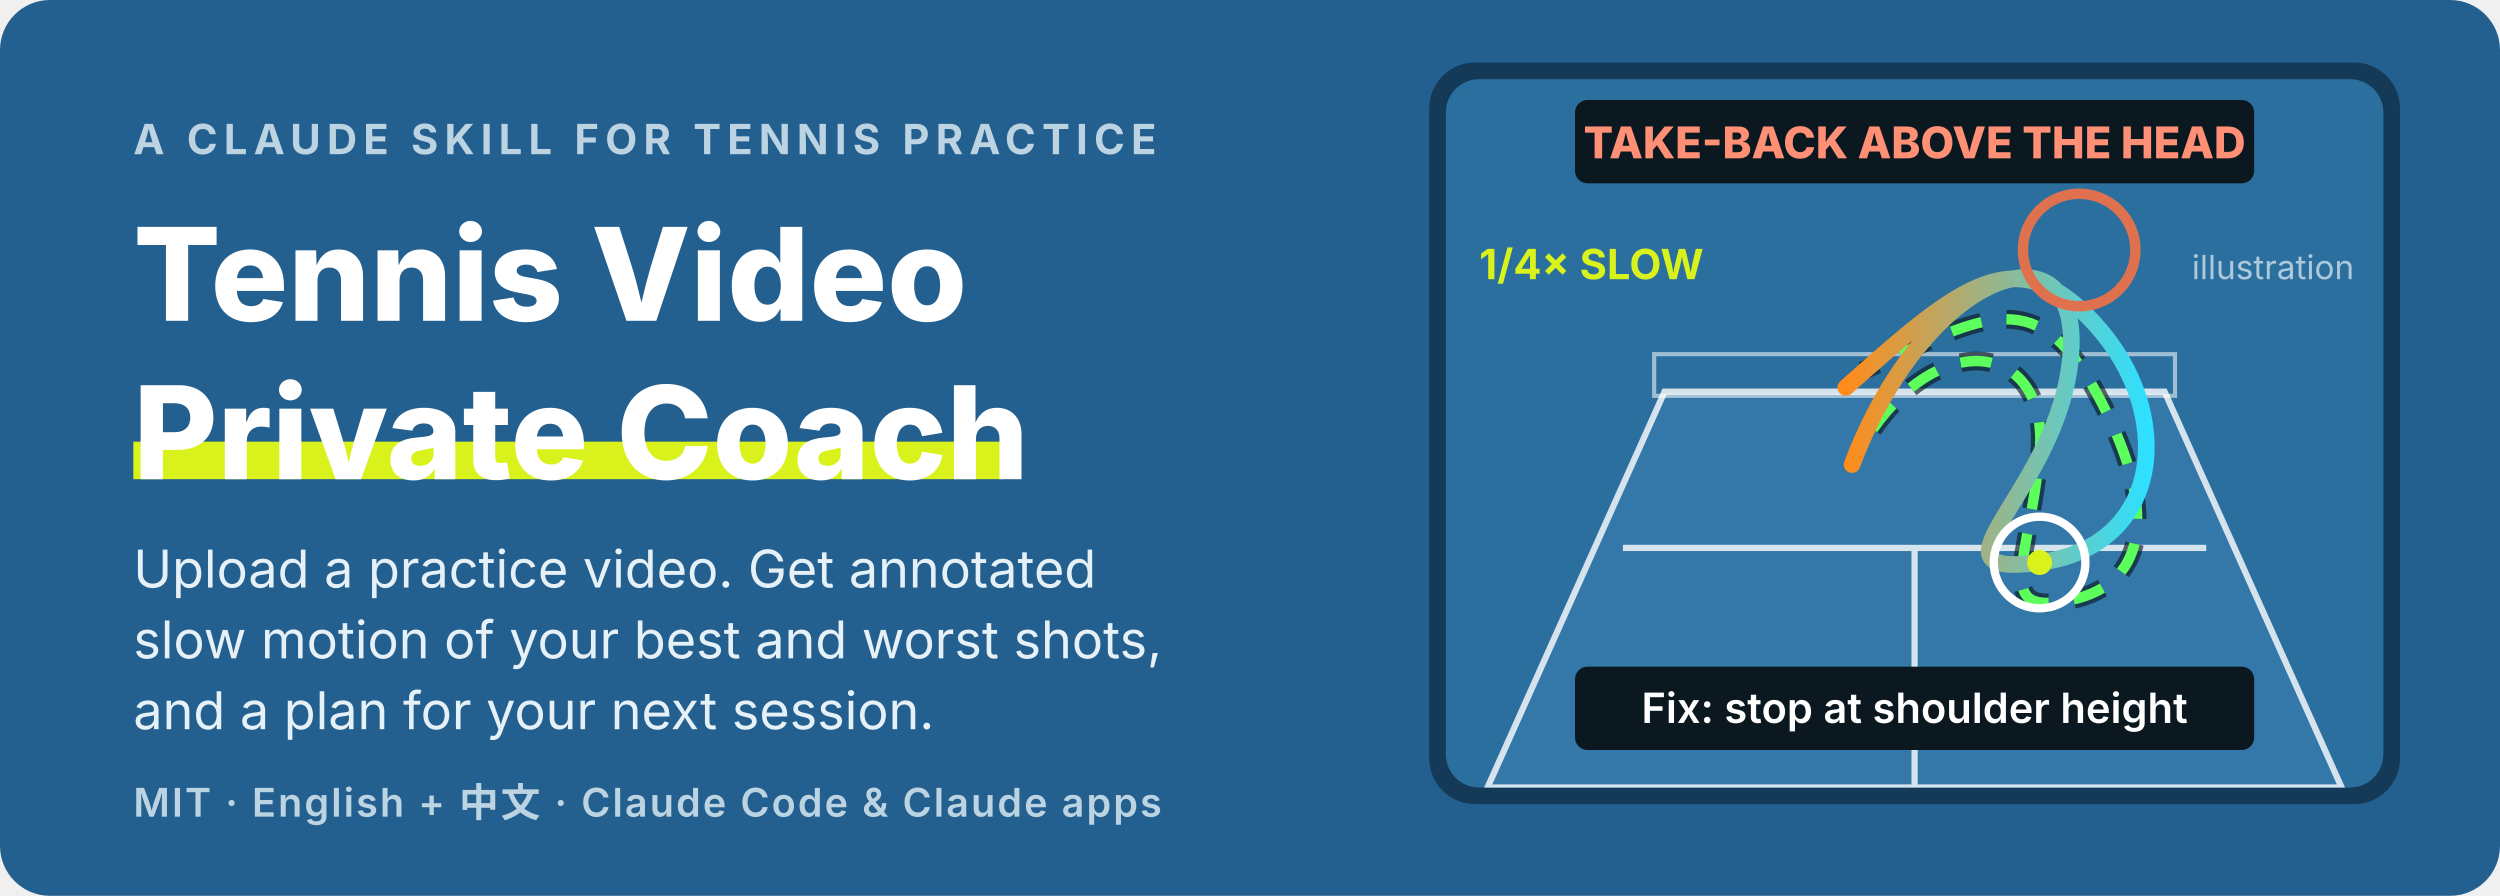
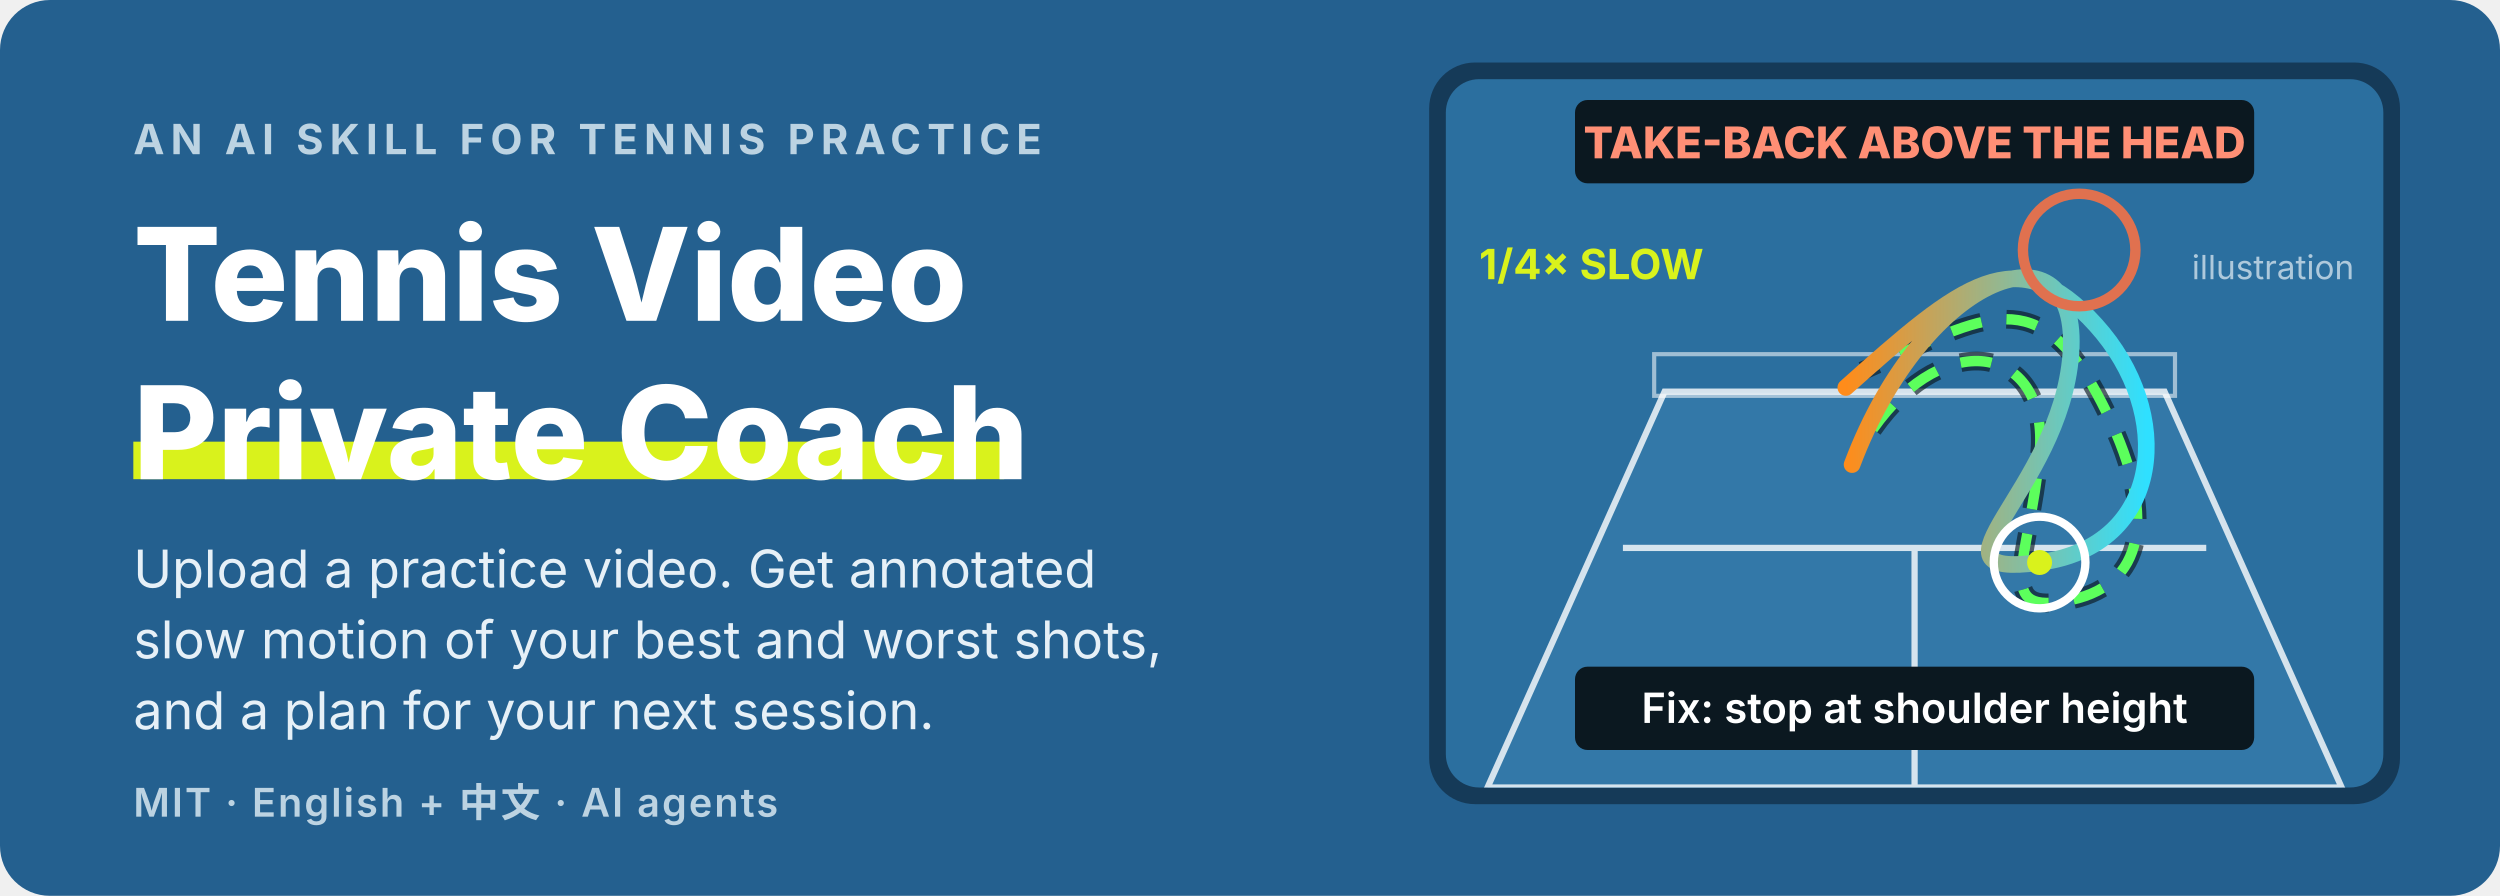
<svg xmlns="http://www.w3.org/2000/svg" width="1200" height="430" viewBox="0 0 1200 430" role="img" aria-labelledby="title desc">
  <defs>
    <linearGradient id="swing" x1="0" x2="1" y1="0" y2="0">
      <stop offset="0" stop-color="#ff8c1a" />
      <stop offset="1" stop-color="#2fe0ff" />
    </linearGradient>
    <clipPath id="frame">
      <rect x="0" y="0" width="450" height="340" rx="16" />
    </clipPath>
  </defs>
  <rect width="1200" height="430" rx="24" fill="#24608f" />
  <g id="title-block" transform="translate(64 56)">
-     <text x="0" y="18" font-family="'DIN Condensed', 'Barlow Condensed', 'Arial Narrow', -apple-system, 'Segoe UI', sans-serif" font-size="20" font-weight="700" letter-spacing="3" fill="#bcd3e2">A CLAUDE SKILL FOR TENNIS PRACTICE</text>
+     <text x="0" y="18" font-family="'DIN Condensed', 'Barlow Condensed', 'Arial Narrow', -apple-system, 'Segoe UI', sans-serif" font-size="20" font-weight="700" letter-spacing="3" fill="#bcd3e2">AN AI SKILL FOR TENNIS PRACTICE</text>
    <text x="0" y="98" font-family="-apple-system, BlinkMacSystemFont, 'Segoe UI', 'PingFang SC', 'Hiragino Sans GB', 'Microsoft YaHei', sans-serif" font-size="62" font-weight="800" fill="#ffffff">Tennis Video</text>
    <rect x="0" y="156" width="418" height="18" fill="#d9f21c" />
    <text x="0" y="174" font-family="-apple-system, BlinkMacSystemFont, 'Segoe UI', 'PingFang SC', 'Hiragino Sans GB', 'Microsoft YaHei', sans-serif" font-size="62" font-weight="800" fill="#ffffff">Private Coach</text>
    <text x="0" y="226" font-family="-apple-system, BlinkMacSystemFont, 'Segoe UI', 'PingFang SC', 'Hiragino Sans GB', 'Microsoft YaHei', sans-serif" font-size="25" fill="#e6f0f7">Upload a practice video. Get annotated</text>
    <text x="0" y="260" font-family="-apple-system, BlinkMacSystemFont, 'Segoe UI', 'PingFang SC', 'Hiragino Sans GB', 'Microsoft YaHei', sans-serif" font-size="25" fill="#e6f0f7">slow motion of your best and worst shots,</text>
    <text x="0" y="294" font-family="-apple-system, BlinkMacSystemFont, 'Segoe UI', 'PingFang SC', 'Hiragino Sans GB', 'Microsoft YaHei', sans-serif" font-size="25" fill="#e6f0f7">and a plan for your next session.</text>
-     <text x="0" y="336" font-family="'DIN Condensed', 'Barlow Condensed', 'Arial Narrow', -apple-system, 'Segoe UI', sans-serif" font-size="19" font-weight="600" letter-spacing="1" fill="#bcd3e2">MIT  ·  English + 中文  ·  Claude Code &amp; Claude apps</text>
+     <text x="0" y="336" font-family="'DIN Condensed', 'Barlow Condensed', 'Arial Narrow', -apple-system, 'Segoe UI', sans-serif" font-size="19" font-weight="600" letter-spacing="1" fill="#bcd3e2">MIT  ·  English + 中文  ·  AI agents</text>
  </g>
  <g id="annotated-frame" transform="translate(694 38)">
    <rect x="-8" y="-8" width="466" height="356" rx="22" fill="#153a58" />
    <g clip-path="url(#frame)">
      <rect width="450" height="340" fill="#2b6f9f" />
      <polygon points="20,340 430,340 345,150 105,150" fill="#3378a8" />
      <g stroke="#ffffff" stroke-width="3" fill="none" opacity="0.8">
        <polygon points="20,340 430,340 345,150 105,150" />
        <line x1="85" y1="225" x2="365" y2="225" />
        <line x1="225" y1="225" x2="225" y2="340" />
      </g>
      <rect x="100" y="132" width="250" height="20" fill="none" stroke="#ffffff" stroke-width="2" opacity="0.55" />
      <path d="M205 168 C 240 118, 290 128, 285 180 S 262 258, 300 250 S 342 205, 312 150 S 255 116, 200 140" fill="none" stroke="#0b1820" stroke-width="9" stroke-dasharray="15 12" opacity="0.65" />
      <path d="M205 168 C 240 118, 290 128, 285 180 S 262 258, 300 250 S 342 205, 312 150 S 255 116, 200 140" fill="none" stroke="#5cff5c" stroke-width="5" stroke-dasharray="15 12" />
      <path d="M195 185 C 230 92, 305 66, 300 132 S 225 240, 285 232 S 350 160, 312 118 S 248 98, 192 148" fill="none" stroke="url(#swing)" stroke-width="8" stroke-linecap="round" />
      <circle cx="304" cy="82" r="27" fill="none" stroke="#e0714f" stroke-width="5" />
      <circle cx="285" cy="232" r="22" fill="none" stroke="#ffffff" stroke-width="4" />
      <circle cx="285" cy="232" r="6" fill="#d9f21c" />
      <rect x="62" y="10" width="326" height="40" rx="6" fill="#0b1820" />
      <text x="225" y="38" text-anchor="middle" font-family="-apple-system, BlinkMacSystemFont, 'Segoe UI', 'PingFang SC', 'Hiragino Sans GB', 'Microsoft YaHei', sans-serif" font-size="21" font-weight="800" fill="#ff8f75">TAKE-BACK ABOVE THE HEAD</text>
      <rect x="62" y="282" width="326" height="40" rx="6" fill="#0b1820" />
      <text x="225" y="309" text-anchor="middle" font-family="-apple-system, BlinkMacSystemFont, 'Segoe UI', 'PingFang SC', 'Hiragino Sans GB', 'Microsoft YaHei', sans-serif" font-size="20" font-weight="600" fill="#ffffff">Fix: stop at shoulder height</text>
      <text x="16" y="96" font-family="'DIN Condensed', 'Barlow Condensed', 'Arial Narrow', -apple-system, 'Segoe UI', sans-serif" font-size="20" font-weight="700" fill="#d9f21c">1/4× SLOW</text>
      <text x="436" y="96" text-anchor="end" font-family="-apple-system, BlinkMacSystemFont, 'Segoe UI', 'PingFang SC', 'Hiragino Sans GB', 'Microsoft YaHei', sans-serif" font-size="16" fill="#bcd3e2" opacity="0.9">illustration</text>
    </g>
  </g>
</svg>
